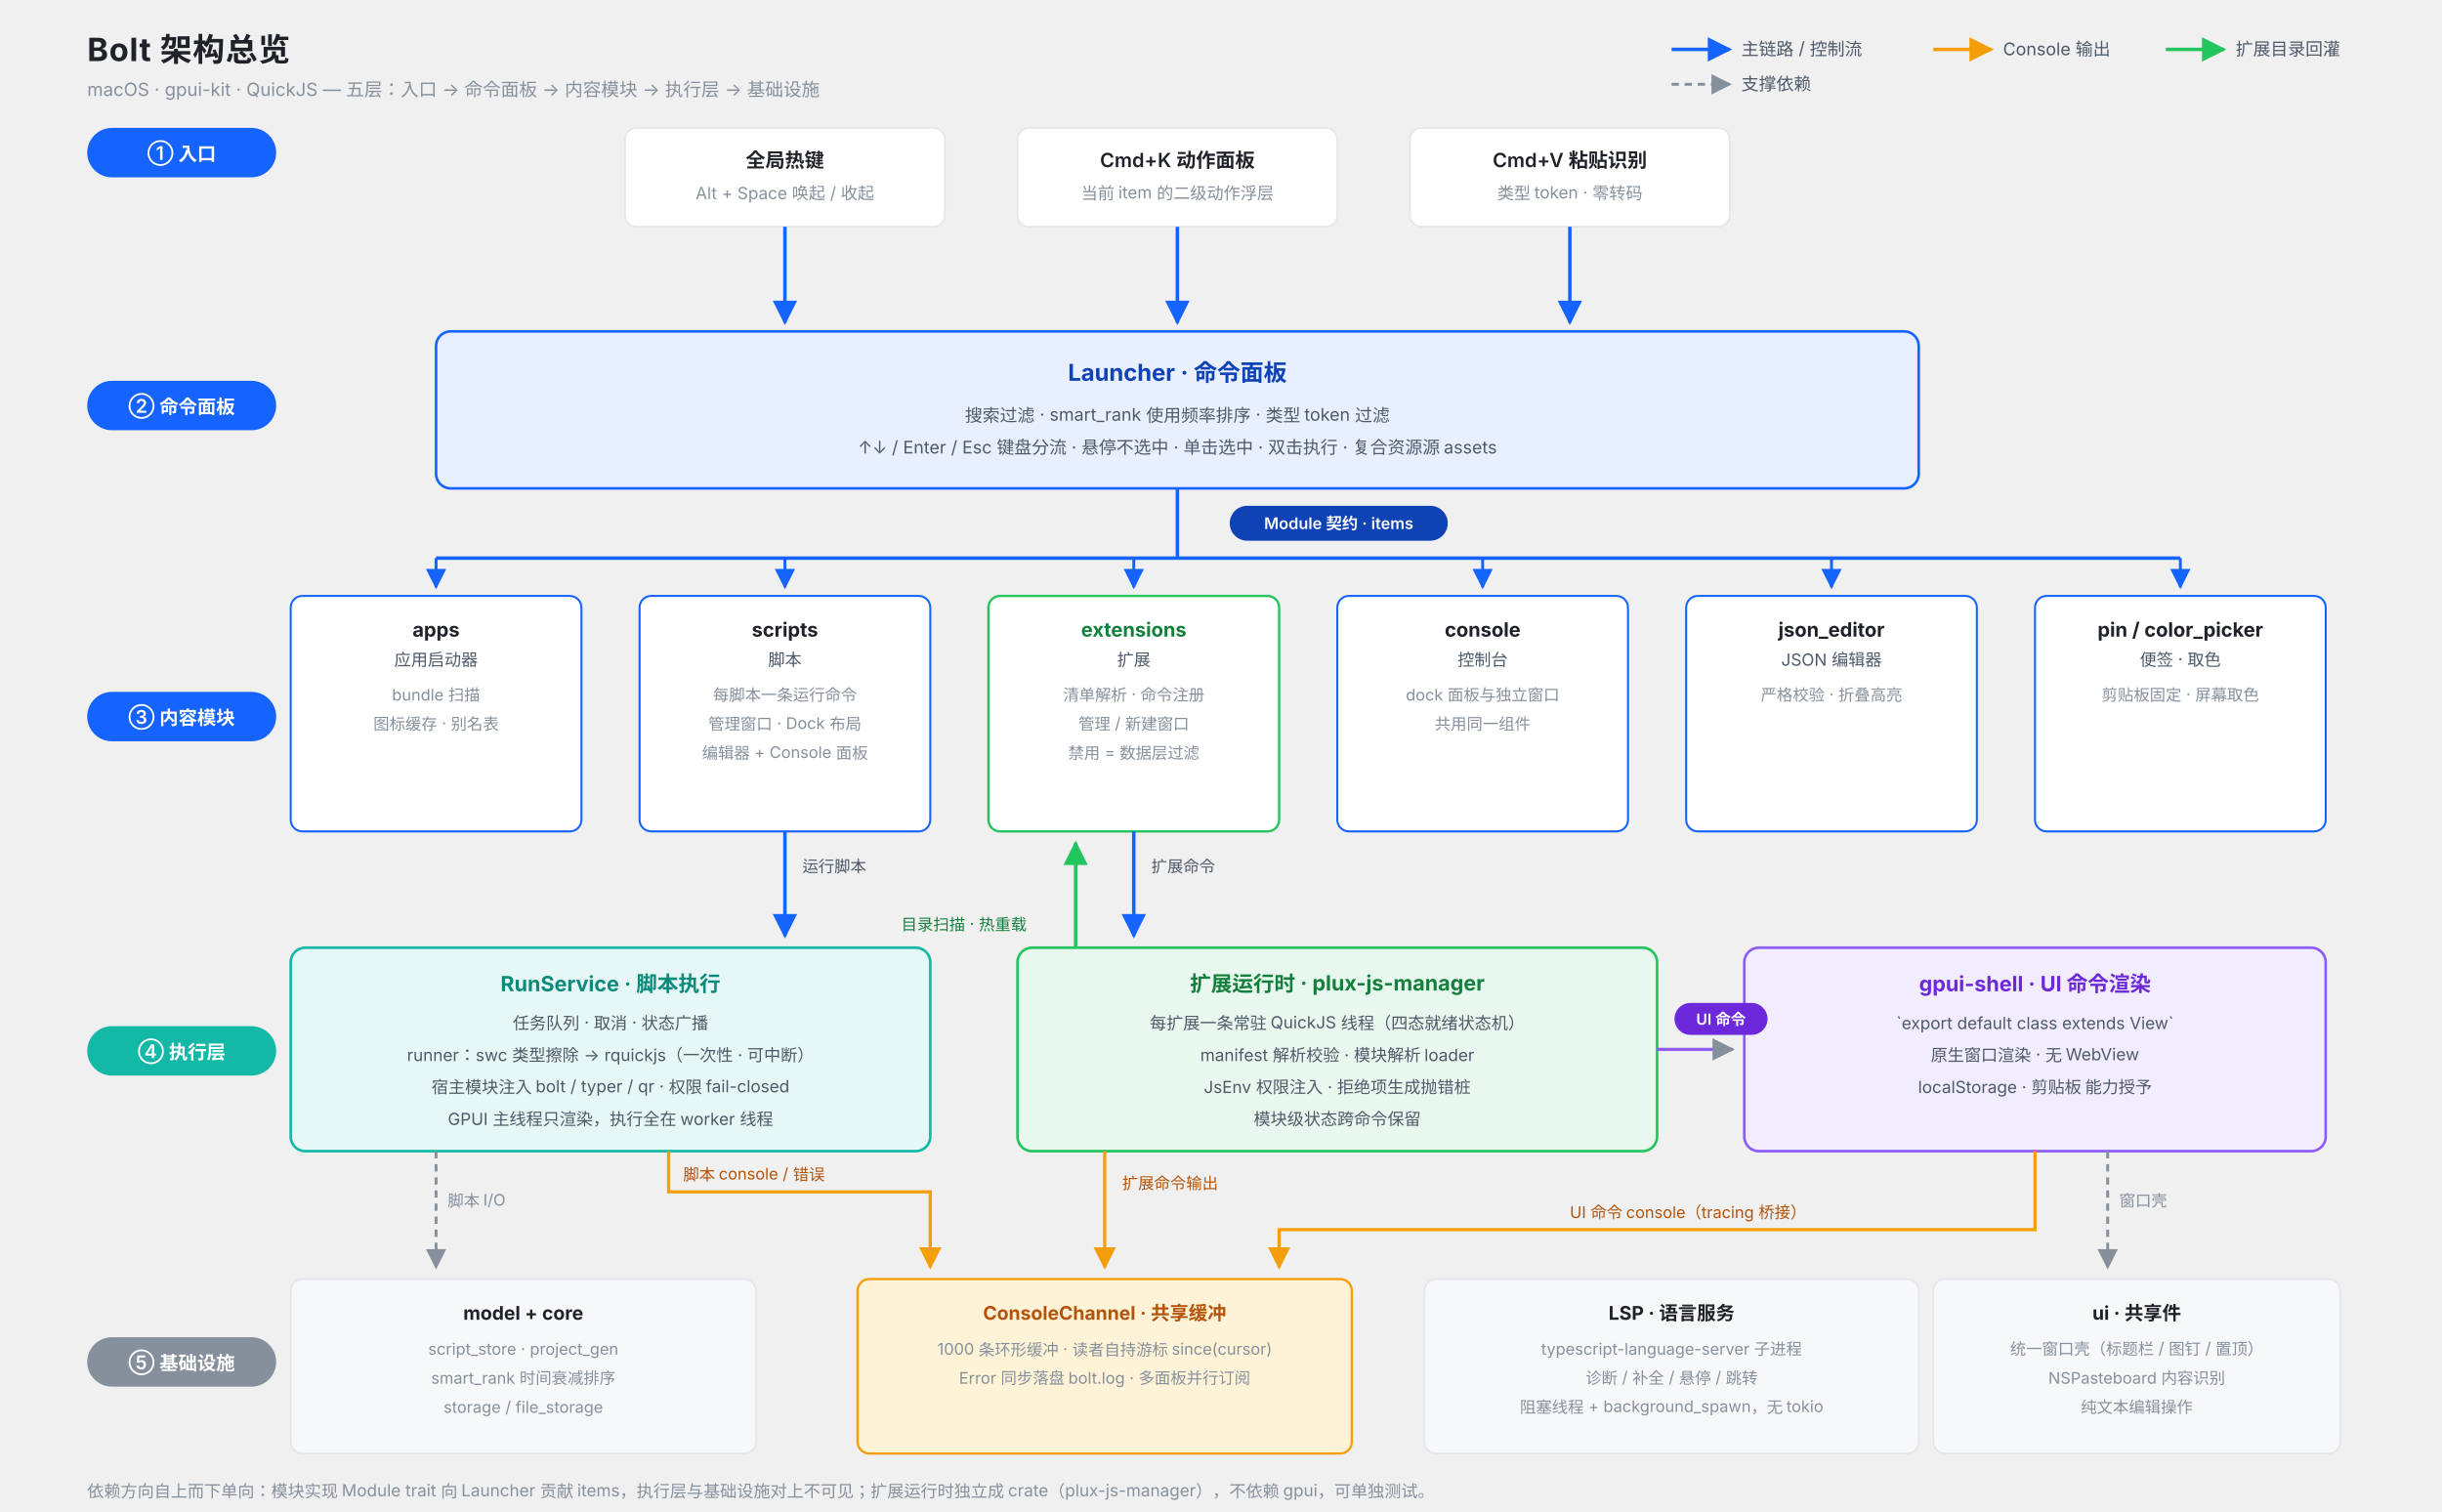
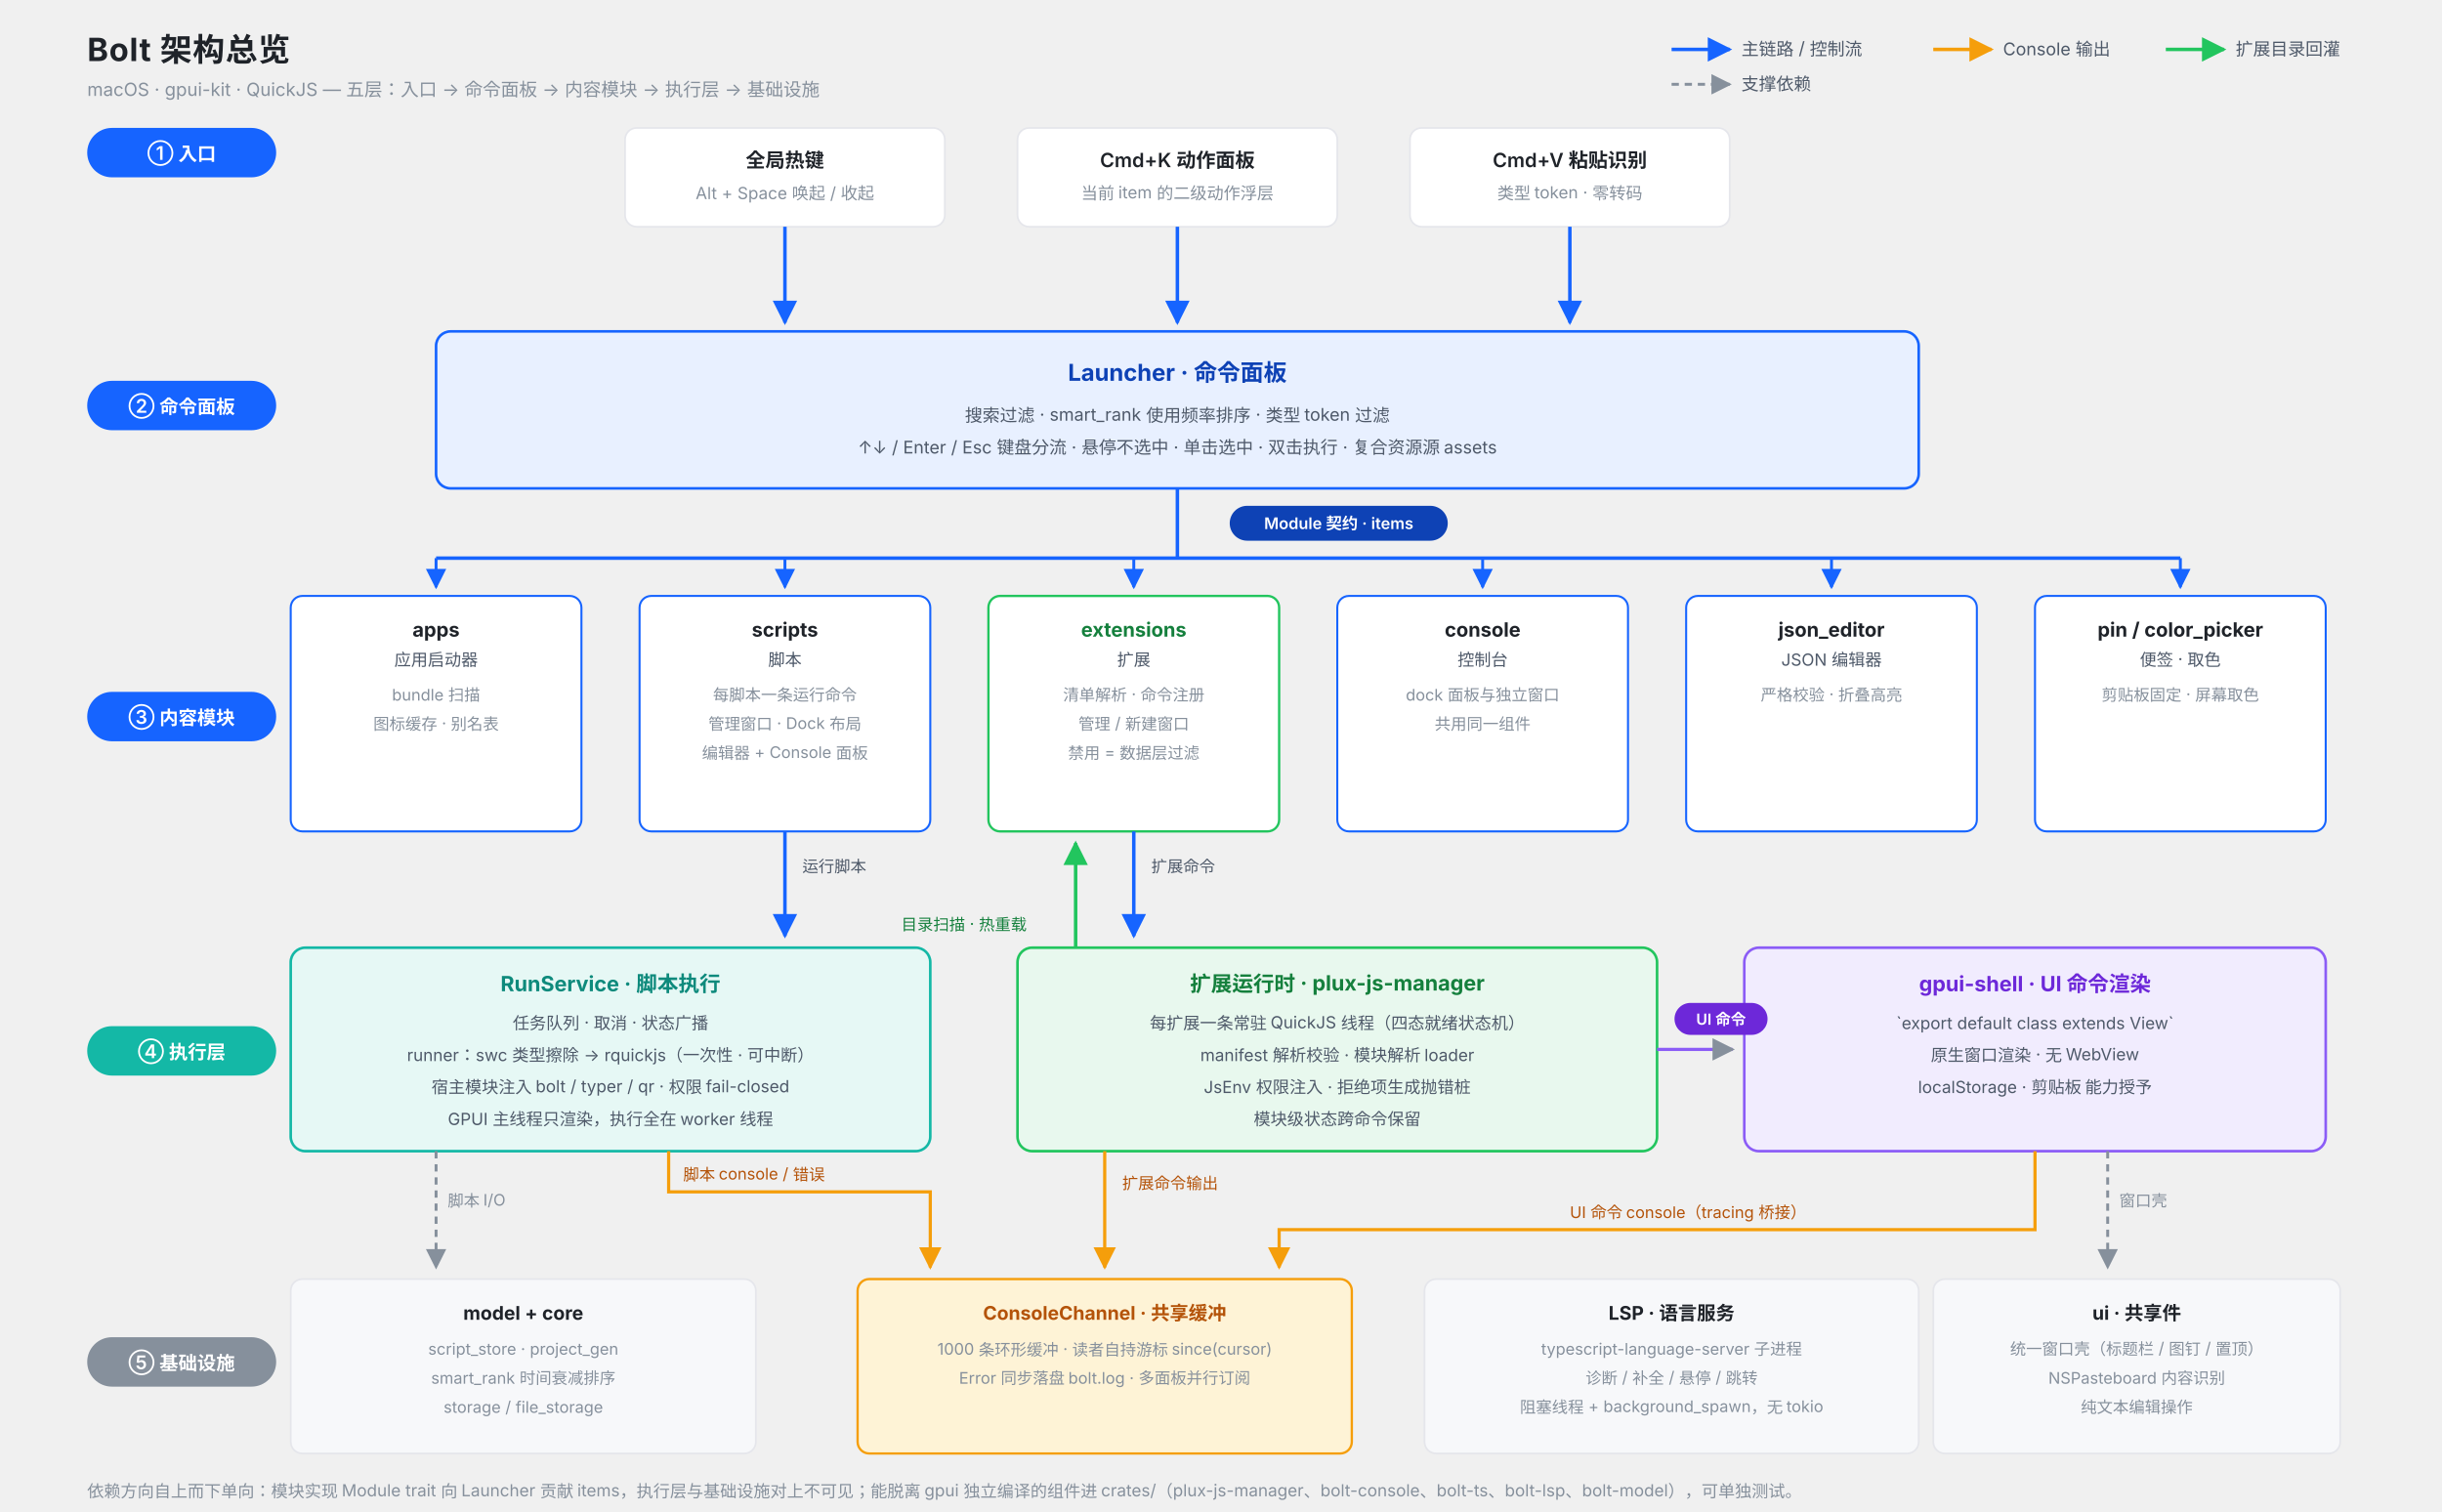
<svg xmlns="http://www.w3.org/2000/svg" viewBox="0 0 1680 1040" font-family="-apple-system, BlinkMacSystemFont, 'PingFang SC', 'Microsoft YaHei', sans-serif">
  <defs>
    <marker id="arr-blue" viewBox="0 0 10 10" refX="9" refY="5" markerWidth="7" markerHeight="7" orient="auto-start-reverse">
      <path d="M0,0 L10,5 L0,10 z" fill="#1664FF" />
    </marker>
    <marker id="arr-orange" viewBox="0 0 10 10" refX="9" refY="5" markerWidth="7" markerHeight="7" orient="auto-start-reverse">
      <path d="M0,0 L10,5 L0,10 z" fill="#F59E0B" />
    </marker>
    <marker id="arr-green" viewBox="0 0 10 10" refX="9" refY="5" markerWidth="7" markerHeight="7" orient="auto-start-reverse">
      <path d="M0,0 L10,5 L0,10 z" fill="#22C55E" />
    </marker>
    <marker id="arr-grey" viewBox="0 0 10 10" refX="9" refY="5" markerWidth="7" markerHeight="7" orient="auto-start-reverse">
      <path d="M0,0 L10,5 L0,10 z" fill="#86909C" />
    </marker>
  </defs>
  <text x="60" y="42" font-size="22" font-weight="700" fill="#1F2329" letter-spacing="0.5">Bolt 架构总览</text>
  <text x="60" y="66" font-size="12.5" fill="#86909C">macOS · gpui-kit · QuickJS — 五层：入口 → 命令面板 → 内容模块 → 执行层 → 基础设施</text>
  <g font-size="12" fill="#4E5969">
    <line x1="1150" y1="34" x2="1190" y2="34" stroke="#1664FF" stroke-width="2.4" marker-end="url(#arr-blue)" />
    <text x="1198" y="38">主链路 / 控制流</text>
    <line x1="1330" y1="34" x2="1370" y2="34" stroke="#F59E0B" stroke-width="2.4" marker-end="url(#arr-orange)" />
    <text x="1378" y="38">Console 输出</text>
    <line x1="1490" y1="34" x2="1530" y2="34" stroke="#22C55E" stroke-width="2.4" marker-end="url(#arr-green)" />
    <text x="1538" y="38">扩展目录回灌</text>
    <line x1="1150" y1="58" x2="1190" y2="58" stroke="#86909C" stroke-width="2" stroke-dasharray="5 4" marker-end="url(#arr-grey)" />
    <text x="1198" y="62">支撑依赖</text>
  </g>
  <g>
    <rect x="60" y="88" width="130" height="34" rx="17" fill="#1664FF" />
    <text x="125" y="110" font-size="13" font-weight="600" fill="#FFFFFF" text-anchor="middle">① 入口</text>
    <rect x="60" y="262" width="130" height="34" rx="17" fill="#1664FF" />
    <text x="125" y="284" font-size="13" font-weight="600" fill="#FFFFFF" text-anchor="middle">② 命令面板</text>
    <rect x="60" y="476" width="130" height="34" rx="17" fill="#1664FF" />
    <text x="125" y="498" font-size="13" font-weight="600" fill="#FFFFFF" text-anchor="middle">③ 内容模块</text>
    <rect x="60" y="706" width="130" height="34" rx="17" fill="#14B8A6" />
    <text x="125" y="728" font-size="13" font-weight="600" fill="#FFFFFF" text-anchor="middle">④ 执行层</text>
    <rect x="60" y="920" width="130" height="34" rx="17" fill="#86909C" />
    <text x="125" y="942" font-size="13" font-weight="600" fill="#FFFFFF" text-anchor="middle">⑤ 基础设施</text>
  </g>
  <g>
    <rect x="430" y="88" width="220" height="68" rx="8" fill="#FFFFFF" stroke="#E5E6EB" stroke-width="1.2" />
    <text x="540" y="115" font-size="13.5" font-weight="600" fill="#1F2329" text-anchor="middle">全局热键</text>
    <text x="540" y="137" font-size="11.5" fill="#86909C" text-anchor="middle">Alt + Space 唤起 / 收起</text>
    <rect x="700" y="88" width="220" height="68" rx="8" fill="#FFFFFF" stroke="#E5E6EB" stroke-width="1.2" />
    <text x="810" y="115" font-size="13.5" font-weight="600" fill="#1F2329" text-anchor="middle">Cmd+K 动作面板</text>
    <text x="810" y="137" font-size="11.5" fill="#86909C" text-anchor="middle">当前 item 的二级动作浮层</text>
    <rect x="970" y="88" width="220" height="68" rx="8" fill="#FFFFFF" stroke="#E5E6EB" stroke-width="1.2" />
    <text x="1080" y="115" font-size="13.5" font-weight="600" fill="#1F2329" text-anchor="middle">Cmd+V 粘贴识别</text>
    <text x="1080" y="137" font-size="11.5" fill="#86909C" text-anchor="middle">类型 token · 零转码</text>
  </g>
  <line x1="540" y1="156" x2="540" y2="222" stroke="#1664FF" stroke-width="2.4" marker-end="url(#arr-blue)" />
  <line x1="810" y1="156" x2="810" y2="222" stroke="#1664FF" stroke-width="2.4" marker-end="url(#arr-blue)" />
  <line x1="1080" y1="156" x2="1080" y2="222" stroke="#1664FF" stroke-width="2.4" marker-end="url(#arr-blue)" />
  <rect x="300" y="228" width="1020" height="108" rx="10" fill="#E8F0FF" stroke="#1664FF" stroke-width="1.8" />
  <text x="810" y="262" font-size="16" font-weight="700" fill="#0E42B5" text-anchor="middle">Launcher · 命令面板</text>
  <text x="810" y="290" font-size="12" fill="#4E5969" text-anchor="middle">搜索过滤 · smart_rank 使用频率排序 · 类型 token 过滤</text>
  <text x="810" y="312" font-size="12" fill="#4E5969" text-anchor="middle">↑↓ / Enter / Esc 键盘分流 · 悬停不选中 · 单击选中 · 双击执行 · 复合资源源 assets</text>
  <line x1="810" y1="336" x2="810" y2="384" stroke="#1664FF" stroke-width="2.4" />
  <line x1="300" y1="384" x2="1500" y2="384" stroke="#1664FF" stroke-width="2.4" />
  <line x1="300" y1="384" x2="300" y2="404" stroke="#1664FF" stroke-width="2" marker-end="url(#arr-blue)" />
  <line x1="540" y1="384" x2="540" y2="404" stroke="#1664FF" stroke-width="2" marker-end="url(#arr-blue)" />
  <line x1="780" y1="384" x2="780" y2="404" stroke="#1664FF" stroke-width="2" marker-end="url(#arr-blue)" />
  <line x1="1020" y1="384" x2="1020" y2="404" stroke="#1664FF" stroke-width="2" marker-end="url(#arr-blue)" />
  <line x1="1260" y1="384" x2="1260" y2="404" stroke="#1664FF" stroke-width="2" marker-end="url(#arr-blue)" />
  <line x1="1500" y1="384" x2="1500" y2="404" stroke="#1664FF" stroke-width="2" marker-end="url(#arr-blue)" />
  <rect x="846" y="348" width="150" height="24" rx="12" fill="#0E42B5" />
  <text x="921" y="364" font-size="11" font-weight="600" fill="#FFFFFF" text-anchor="middle">Module 契约 · items</text>
  <g>
    <rect x="200" y="410" width="200" height="162" rx="8" fill="#FFFFFF" stroke="#1664FF" stroke-width="1.4" />
    <text x="300" y="438" font-size="13.5" font-weight="700" fill="#1F2329" text-anchor="middle">apps</text>
    <text x="300" y="458" font-size="11.5" fill="#4E5969" text-anchor="middle">应用启动器</text>
    <text x="300" y="482" font-size="11" fill="#86909C" text-anchor="middle">bundle 扫描</text>
    <text x="300" y="502" font-size="11" fill="#86909C" text-anchor="middle">图标缓存 · 别名表</text>
    <rect x="440" y="410" width="200" height="162" rx="8" fill="#FFFFFF" stroke="#1664FF" stroke-width="1.4" />
    <text x="540" y="438" font-size="13.5" font-weight="700" fill="#1F2329" text-anchor="middle">scripts</text>
    <text x="540" y="458" font-size="11.5" fill="#4E5969" text-anchor="middle">脚本</text>
    <text x="540" y="482" font-size="11" fill="#86909C" text-anchor="middle">每脚本一条运行命令</text>
    <text x="540" y="502" font-size="11" fill="#86909C" text-anchor="middle">管理窗口 · Dock 布局</text>
    <text x="540" y="522" font-size="11" fill="#86909C" text-anchor="middle">编辑器 + Console 面板</text>
    <rect x="680" y="410" width="200" height="162" rx="8" fill="#FFFFFF" stroke="#22C55E" stroke-width="1.6" />
    <text x="780" y="438" font-size="13.5" font-weight="700" fill="#15803D" text-anchor="middle">extensions</text>
    <text x="780" y="458" font-size="11.5" fill="#4E5969" text-anchor="middle">扩展</text>
    <text x="780" y="482" font-size="11" fill="#86909C" text-anchor="middle">清单解析 · 命令注册</text>
    <text x="780" y="502" font-size="11" fill="#86909C" text-anchor="middle">管理 / 新建窗口</text>
    <text x="780" y="522" font-size="11" fill="#86909C" text-anchor="middle">禁用 = 数据层过滤</text>
    <rect x="920" y="410" width="200" height="162" rx="8" fill="#FFFFFF" stroke="#1664FF" stroke-width="1.4" />
    <text x="1020" y="438" font-size="13.5" font-weight="700" fill="#1F2329" text-anchor="middle">console</text>
    <text x="1020" y="458" font-size="11.5" fill="#4E5969" text-anchor="middle">控制台</text>
    <text x="1020" y="482" font-size="11" fill="#86909C" text-anchor="middle">dock 面板与独立窗口</text>
    <text x="1020" y="502" font-size="11" fill="#86909C" text-anchor="middle">共用同一组件</text>
    <rect x="1160" y="410" width="200" height="162" rx="8" fill="#FFFFFF" stroke="#1664FF" stroke-width="1.4" />
    <text x="1260" y="438" font-size="13.5" font-weight="700" fill="#1F2329" text-anchor="middle">json_editor</text>
    <text x="1260" y="458" font-size="11.5" fill="#4E5969" text-anchor="middle">JSON 编辑器</text>
    <text x="1260" y="482" font-size="11" fill="#86909C" text-anchor="middle">严格校验 · 折叠高亮</text>
    <rect x="1400" y="410" width="200" height="162" rx="8" fill="#FFFFFF" stroke="#1664FF" stroke-width="1.4" />
    <text x="1500" y="438" font-size="13.5" font-weight="700" fill="#1F2329" text-anchor="middle">pin / color_picker</text>
    <text x="1500" y="458" font-size="11.5" fill="#4E5969" text-anchor="middle">便签 · 取色</text>
    <text x="1500" y="482" font-size="11" fill="#86909C" text-anchor="middle">剪贴板固定 · 屏幕取色</text>
  </g>
  <g>
    <rect x="200" y="652" width="440" height="140" rx="10" fill="#E6F8F5" stroke="#14B8A6" stroke-width="1.8" />
    <text x="420" y="682" font-size="14.5" font-weight="700" fill="#0E8A7C" text-anchor="middle">RunService · 脚本执行</text>
    <text x="420" y="708" font-size="11.5" fill="#4E5969" text-anchor="middle">任务队列 · 取消 · 状态广播</text>
    <text x="420" y="730" font-size="11.5" fill="#4E5969" text-anchor="middle">runner：swc 类型擦除 → rquickjs（一次性 · 可中断）</text>
    <text x="420" y="752" font-size="11.5" fill="#4E5969" text-anchor="middle">宿主模块注入 bolt / typer / qr · 权限 fail-closed</text>
    <text x="420" y="774" font-size="11.5" fill="#4E5969" text-anchor="middle">GPUI 主线程只渲染，执行全在 worker 线程</text>
    <rect x="700" y="652" width="440" height="140" rx="10" fill="#E8F8EE" stroke="#22C55E" stroke-width="1.8" />
    <text x="920" y="682" font-size="14.5" font-weight="700" fill="#15803D" text-anchor="middle">扩展运行时 · plux-js-manager</text>
    <text x="920" y="708" font-size="11.5" fill="#4E5969" text-anchor="middle">每扩展一条常驻 QuickJS 线程（四态就绪状态机）</text>
    <text x="920" y="730" font-size="11.5" fill="#4E5969" text-anchor="middle">manifest 解析校验 · 模块解析 loader</text>
    <text x="920" y="752" font-size="11.5" fill="#4E5969" text-anchor="middle">JsEnv 权限注入 · 拒绝项生成抛错桩</text>
    <text x="920" y="774" font-size="11.5" fill="#4E5969" text-anchor="middle">模块级状态跨命令保留</text>
    <rect x="1200" y="652" width="400" height="140" rx="10" fill="#F1ECFE" stroke="#8B5CF6" stroke-width="1.8" />
    <text x="1400" y="682" font-size="14.5" font-weight="700" fill="#6D28D9" text-anchor="middle">gpui-shell · UI 命令渲染</text>
    <text x="1400" y="708" font-size="11.5" fill="#4E5969" text-anchor="middle">`export default class extends View`</text>
    <text x="1400" y="730" font-size="11.5" fill="#4E5969" text-anchor="middle">原生窗口渲染 · 无 WebView</text>
    <text x="1400" y="752" font-size="11.5" fill="#4E5969" text-anchor="middle">localStorage · 剪贴板 能力授予</text>
  </g>
  <line x1="540" y1="572" x2="540" y2="644" stroke="#1664FF" stroke-width="2.4" marker-end="url(#arr-blue)" />
  <line x1="780" y1="572" x2="780" y2="644" stroke="#1664FF" stroke-width="2.4" marker-end="url(#arr-blue)" />
  <line x1="740" y1="652" x2="740" y2="580" stroke="#22C55E" stroke-width="2.4" marker-end="url(#arr-green)" />
  <g font-size="11" fill="#4E5969">
    <text x="552" y="600">运行脚本</text>
    <text x="792" y="600">扩展命令</text>
    <text x="620" y="640" fill="#15803D">目录扫描 · 热重载</text>
  </g>
  <line x1="1140" y1="722" x2="1192" y2="722" stroke="#8B5CF6" stroke-width="2.2" marker-end="url(#arr-grey)" />
  <rect x="1152" y="690" width="64" height="22" rx="11" fill="#6D28D9" />
  <text x="1184" y="705" font-size="10.5" font-weight="600" fill="#FFFFFF" text-anchor="middle">UI 命令</text>
  <polyline points="460,792 460,820 640,820 640,872" fill="none" stroke="#F59E0B" stroke-width="2.2" marker-end="url(#arr-orange)" />
  <line x1="760" y1="792" x2="760" y2="872" stroke="#F59E0B" stroke-width="2.2" marker-end="url(#arr-orange)" />
  <polyline points="1400,792 1400,846 880,846 880,872" fill="none" stroke="#F59E0B" stroke-width="2.2" marker-end="url(#arr-orange)" />
  <line x1="300" y1="792" x2="300" y2="872" stroke="#86909C" stroke-width="2" stroke-dasharray="5 4" marker-end="url(#arr-grey)" />
  <line x1="1450" y1="792" x2="1450" y2="872" stroke="#86909C" stroke-width="2" stroke-dasharray="5 4" marker-end="url(#arr-grey)" />
  <g font-size="11" fill="#B45309">
    <text x="470" y="812">脚本 console / 错误</text>
    <text x="772" y="818">扩展命令输出</text>
    <text x="1080" y="838">UI 命令 console（tracing 桥接）</text>
  </g>
  <g font-size="11" fill="#86909C">
    <text x="308" y="830">脚本 I/O</text>
    <text x="1458" y="830">窗口壳</text>
  </g>
  <g>
    <rect x="200" y="880" width="320" height="120" rx="8" fill="#F7F8FA" stroke="#E5E6EB" stroke-width="1.2" />
    <text x="360" y="908" font-size="13" font-weight="700" fill="#1F2329" text-anchor="middle">model + core</text>
    <text x="360" y="932" font-size="11" fill="#86909C" text-anchor="middle">script_store · project_gen</text>
    <text x="360" y="952" font-size="11" fill="#86909C" text-anchor="middle">smart_rank 时间衰减排序</text>
    <text x="360" y="972" font-size="11" fill="#86909C" text-anchor="middle">storage / file_storage</text>
    <rect x="590" y="880" width="340" height="120" rx="8" fill="#FEF3D6" stroke="#F59E0B" stroke-width="1.6" />
    <text x="760" y="908" font-size="13" font-weight="700" fill="#B45309" text-anchor="middle">ConsoleChannel · 共享缓冲</text>
    <text x="760" y="932" font-size="11" fill="#86909C" text-anchor="middle">1000 条环形缓冲 · 读者自持游标 since(cursor)</text>
    <text x="760" y="952" font-size="11" fill="#86909C" text-anchor="middle">Error 同步落盘 bolt.log · 多面板并行订阅</text>
    <rect x="980" y="880" width="340" height="120" rx="8" fill="#F7F8FA" stroke="#E5E6EB" stroke-width="1.2" />
    <text x="1150" y="908" font-size="13" font-weight="700" fill="#1F2329" text-anchor="middle">LSP · 语言服务</text>
    <text x="1150" y="932" font-size="11" fill="#86909C" text-anchor="middle">typescript-language-server 子进程</text>
    <text x="1150" y="952" font-size="11" fill="#86909C" text-anchor="middle">诊断 / 补全 / 悬停 / 跳转</text>
    <text x="1150" y="972" font-size="11" fill="#86909C" text-anchor="middle">阻塞线程 + background_spawn，无 tokio</text>
    <rect x="1330" y="880" width="280" height="120" rx="8" fill="#F7F8FA" stroke="#E5E6EB" stroke-width="1.2" />
    <text x="1470" y="908" font-size="13" font-weight="700" fill="#1F2329" text-anchor="middle">ui · 共享件</text>
    <text x="1470" y="932" font-size="11" fill="#86909C" text-anchor="middle">统一窗口壳（标题栏 / 图钉 / 置顶）</text>
    <text x="1470" y="952" font-size="11" fill="#86909C" text-anchor="middle">NSPasteboard 内容识别</text>
    <text x="1470" y="972" font-size="11" fill="#86909C" text-anchor="middle">纯文本编辑操作</text>
  </g>
-   <text x="60" y="1030" font-size="11.5" fill="#86909C">依赖方向自上而下单向：模块实现 Module trait 向 Launcher 贡献 items，执行层与基础设施对上不可见；扩展运行时独立成 crate（plux-js-manager），不依赖 gpui，可单独测试。</text>
+   <text x="60" y="1030" font-size="11.5" fill="#86909C">依赖方向自上而下单向：模块实现 Module trait 向 Launcher 贡献 items，执行层与基础设施对上不可见；能脱离 gpui 独立编译的组件进 crates/（plux-js-manager、bolt-console、bolt-ts、bolt-lsp、bolt-model），可单独测试。</text>
</svg>
